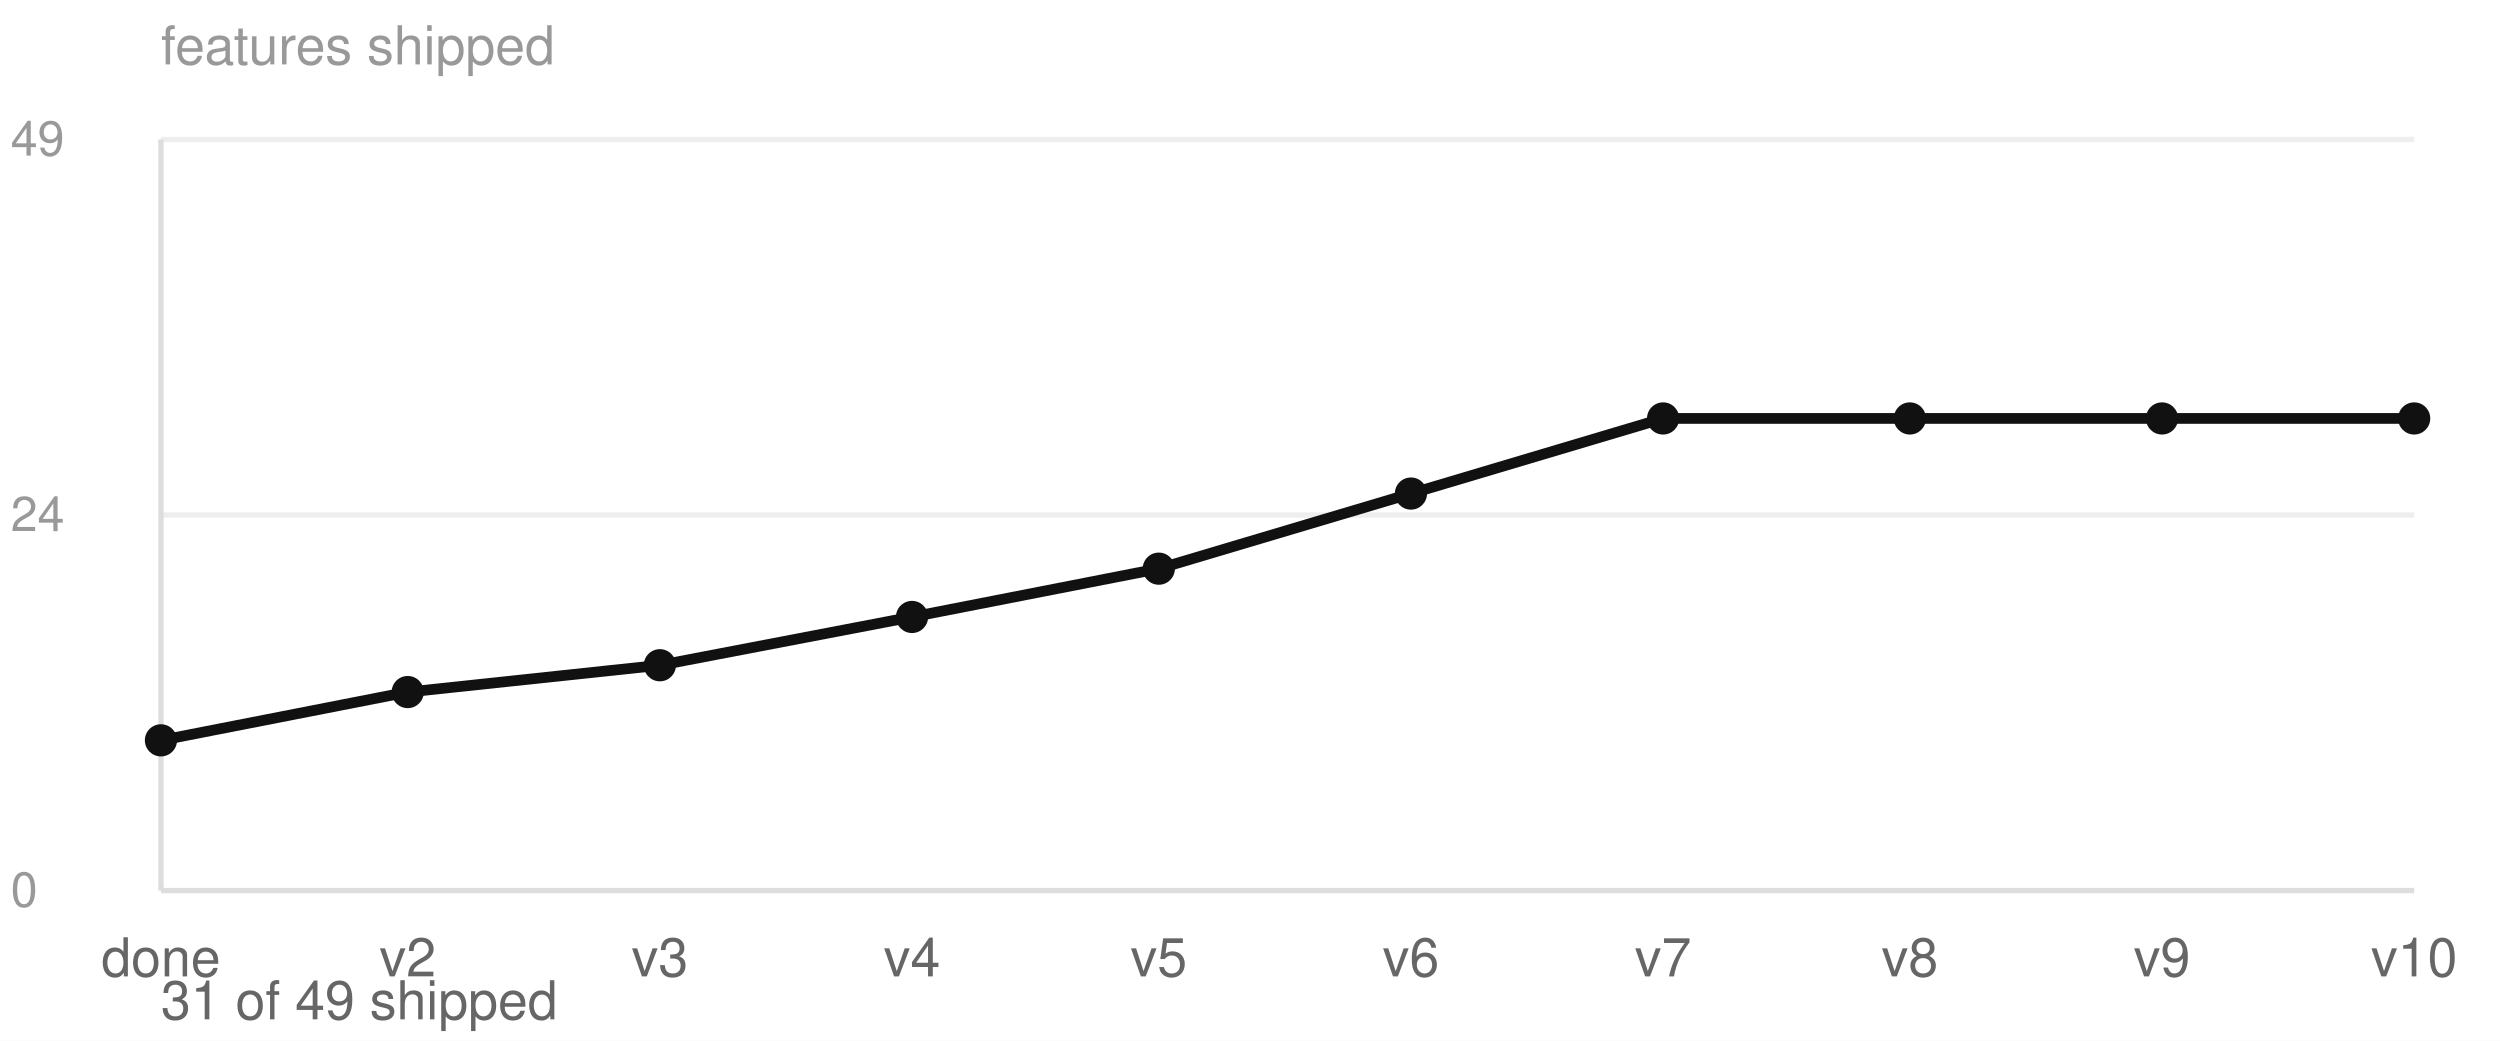
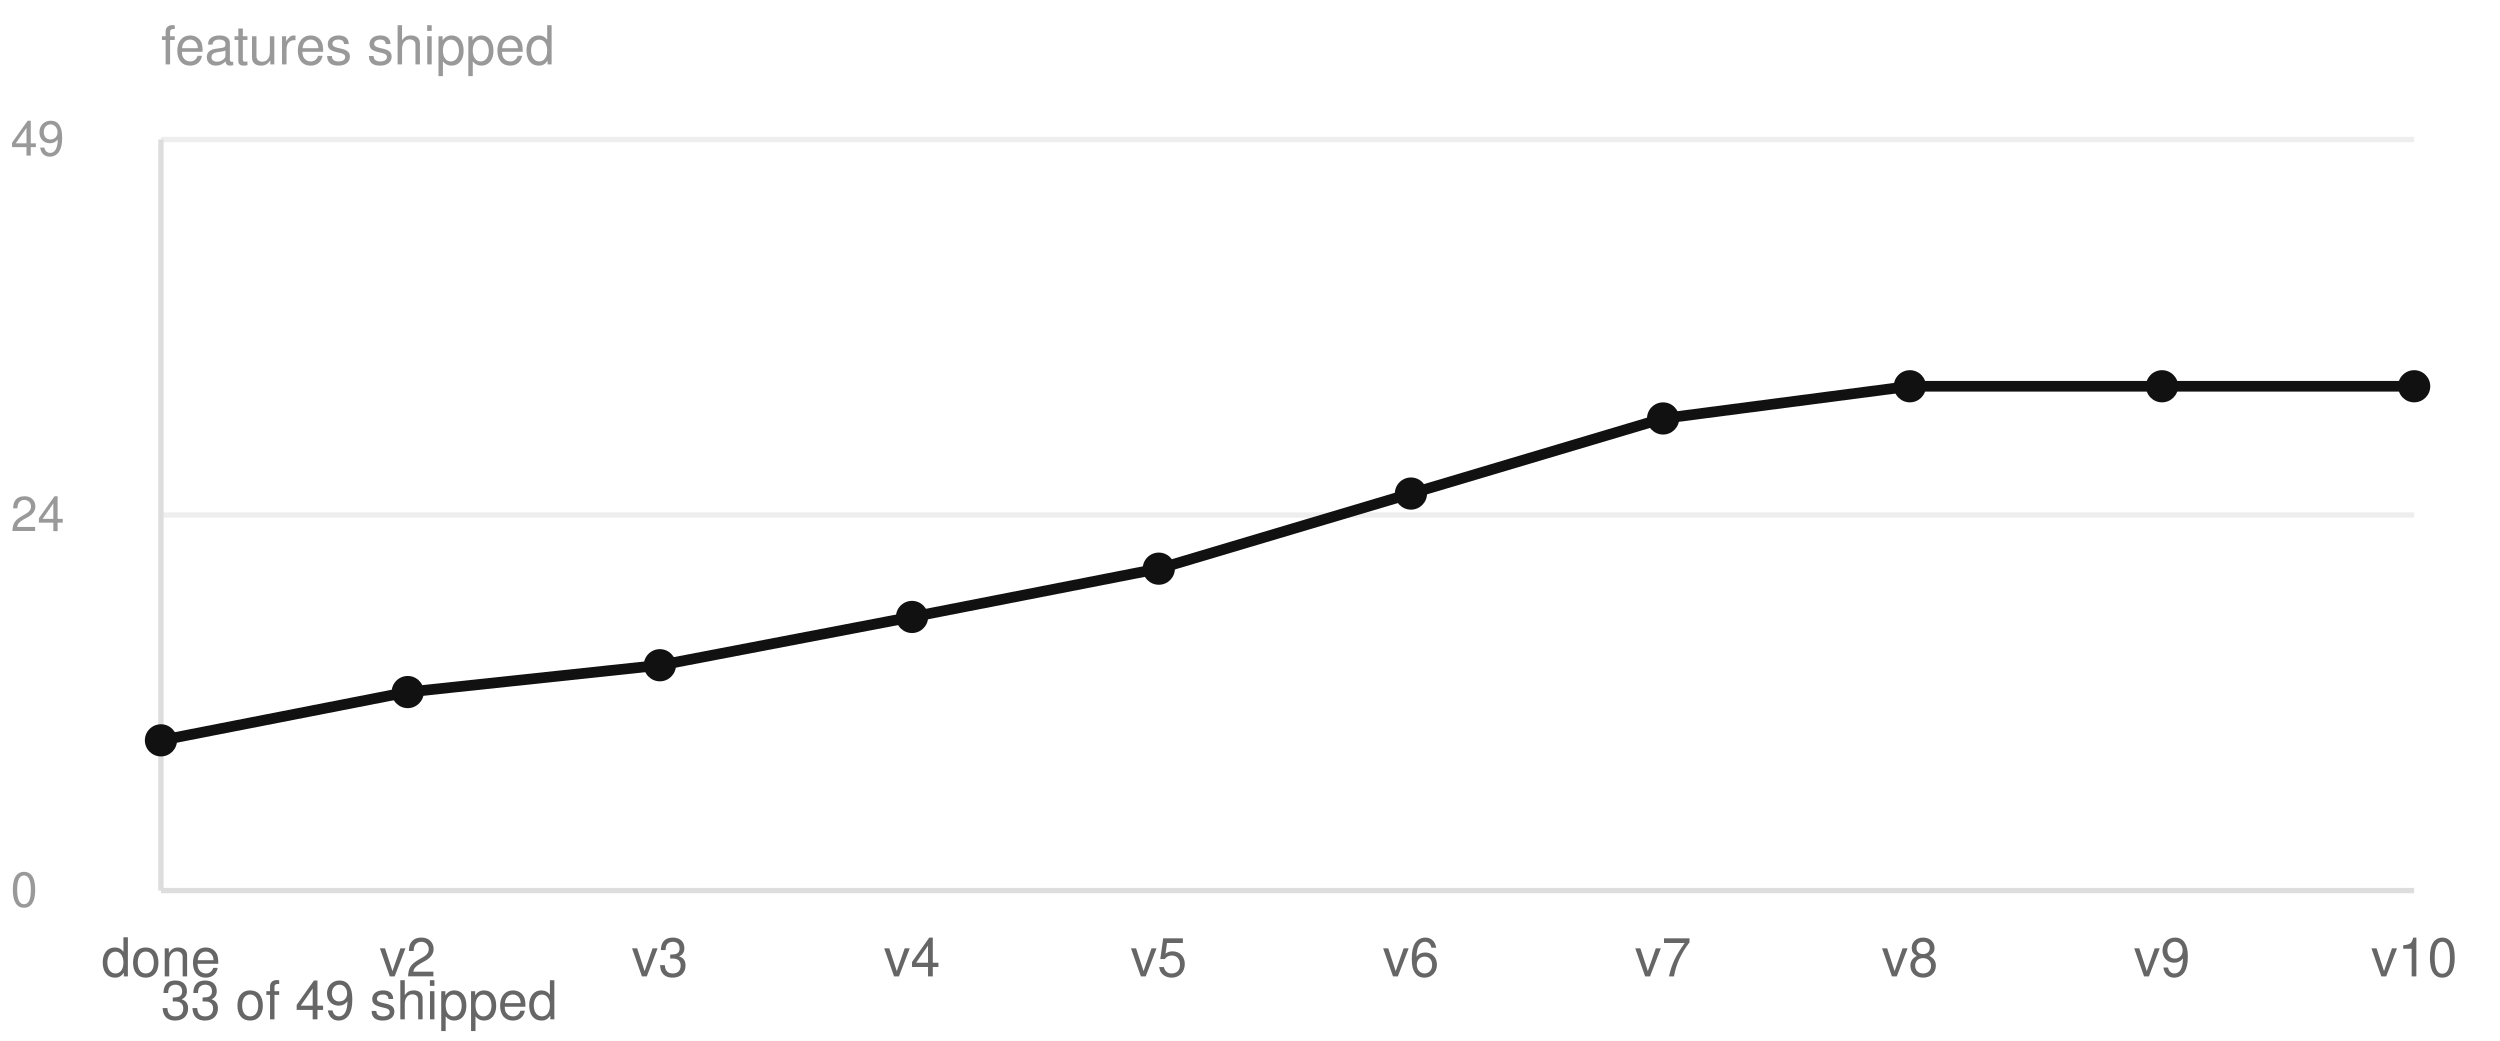
<svg xmlns="http://www.w3.org/2000/svg" width="466" height="194" viewBox="0 0 466 194">
  <rect width="100%" height="100%" fill="#ffffff" />
  <text x="30" y="12" font-family="-apple-system,Helvetica,Arial,sans-serif" font-size="10" fill="#999">features shipped</text>
  <line x1="30" y1="26" x2="450" y2="26" stroke="#eee" />
  <text x="2" y="29" font-family="-apple-system,Helvetica,Arial,sans-serif" font-size="9" fill="#999">49</text>
  <line x1="30" y1="96" x2="450" y2="96" stroke="#eee" />
  <text x="2" y="99" font-family="-apple-system,Helvetica,Arial,sans-serif" font-size="9" fill="#999">24</text>
  <line x1="30" y1="26" x2="30" y2="166" stroke="#ddd" />
  <line x1="30" y1="166" x2="450" y2="166" stroke="#ddd" />
  <text x="2" y="169" font-family="-apple-system,Helvetica,Arial,sans-serif" font-size="9" fill="#999">0</text>
-   <polyline points="30,138 76,129 123,124 170,115 216,106 263,92 310,78 356,78 403,78 450,78 " fill="none" stroke="#111" stroke-width="2" />
+   <polyline points="30,138 76,129 123,124 170,115 216,106 263,92 310,78 356,72 403,72 450,72 " fill="none" stroke="#111" stroke-width="2" />
  <circle cx="30" cy="138" r="3" fill="#111" />
  <circle cx="76" cy="129" r="3" fill="#111" />
  <circle cx="123" cy="124" r="3" fill="#111" />
  <circle cx="170" cy="115" r="3" fill="#111" />
  <circle cx="216" cy="106" r="3" fill="#111" />
  <circle cx="263" cy="92" r="3" fill="#111" />
  <circle cx="310" cy="78" r="3" fill="#111" />
-   <circle cx="356" cy="78" r="3" fill="#111" />
-   <circle cx="403" cy="78" r="3" fill="#111" />
-   <circle cx="450" cy="78" r="3" fill="#111" />
+   <circle cx="356" cy="72" r="3" fill="#111" />
+   <circle cx="403" cy="72" r="3" fill="#111" />
+   <circle cx="450" cy="72" r="3" fill="#111" />
  <text x="30" y="182" font-family="-apple-system,Helvetica,Arial,sans-serif" font-size="10" fill="#666" text-anchor="middle">done</text>
  <text x="76" y="182" font-family="-apple-system,Helvetica,Arial,sans-serif" font-size="10" fill="#666" text-anchor="middle">v2</text>
  <text x="123" y="182" font-family="-apple-system,Helvetica,Arial,sans-serif" font-size="10" fill="#666" text-anchor="middle">v3</text>
  <text x="170" y="182" font-family="-apple-system,Helvetica,Arial,sans-serif" font-size="10" fill="#666" text-anchor="middle">v4</text>
  <text x="216" y="182" font-family="-apple-system,Helvetica,Arial,sans-serif" font-size="10" fill="#666" text-anchor="middle">v5</text>
  <text x="263" y="182" font-family="-apple-system,Helvetica,Arial,sans-serif" font-size="10" fill="#666" text-anchor="middle">v6</text>
  <text x="310" y="182" font-family="-apple-system,Helvetica,Arial,sans-serif" font-size="10" fill="#666" text-anchor="middle">v7</text>
  <text x="356" y="182" font-family="-apple-system,Helvetica,Arial,sans-serif" font-size="10" fill="#666" text-anchor="middle">v8</text>
  <text x="403" y="182" font-family="-apple-system,Helvetica,Arial,sans-serif" font-size="10" fill="#666" text-anchor="middle">v9</text>
  <text x="450" y="182" font-family="-apple-system,Helvetica,Arial,sans-serif" font-size="10" fill="#666" text-anchor="middle">v10</text>
-   <text x="30" y="190" font-family="-apple-system,Helvetica,Arial,sans-serif" font-size="10" fill="#666">31 of 49 shipped</text>
+   <text x="30" y="190" font-family="-apple-system,Helvetica,Arial,sans-serif" font-size="10" fill="#666">33 of 49 shipped</text>
</svg>
